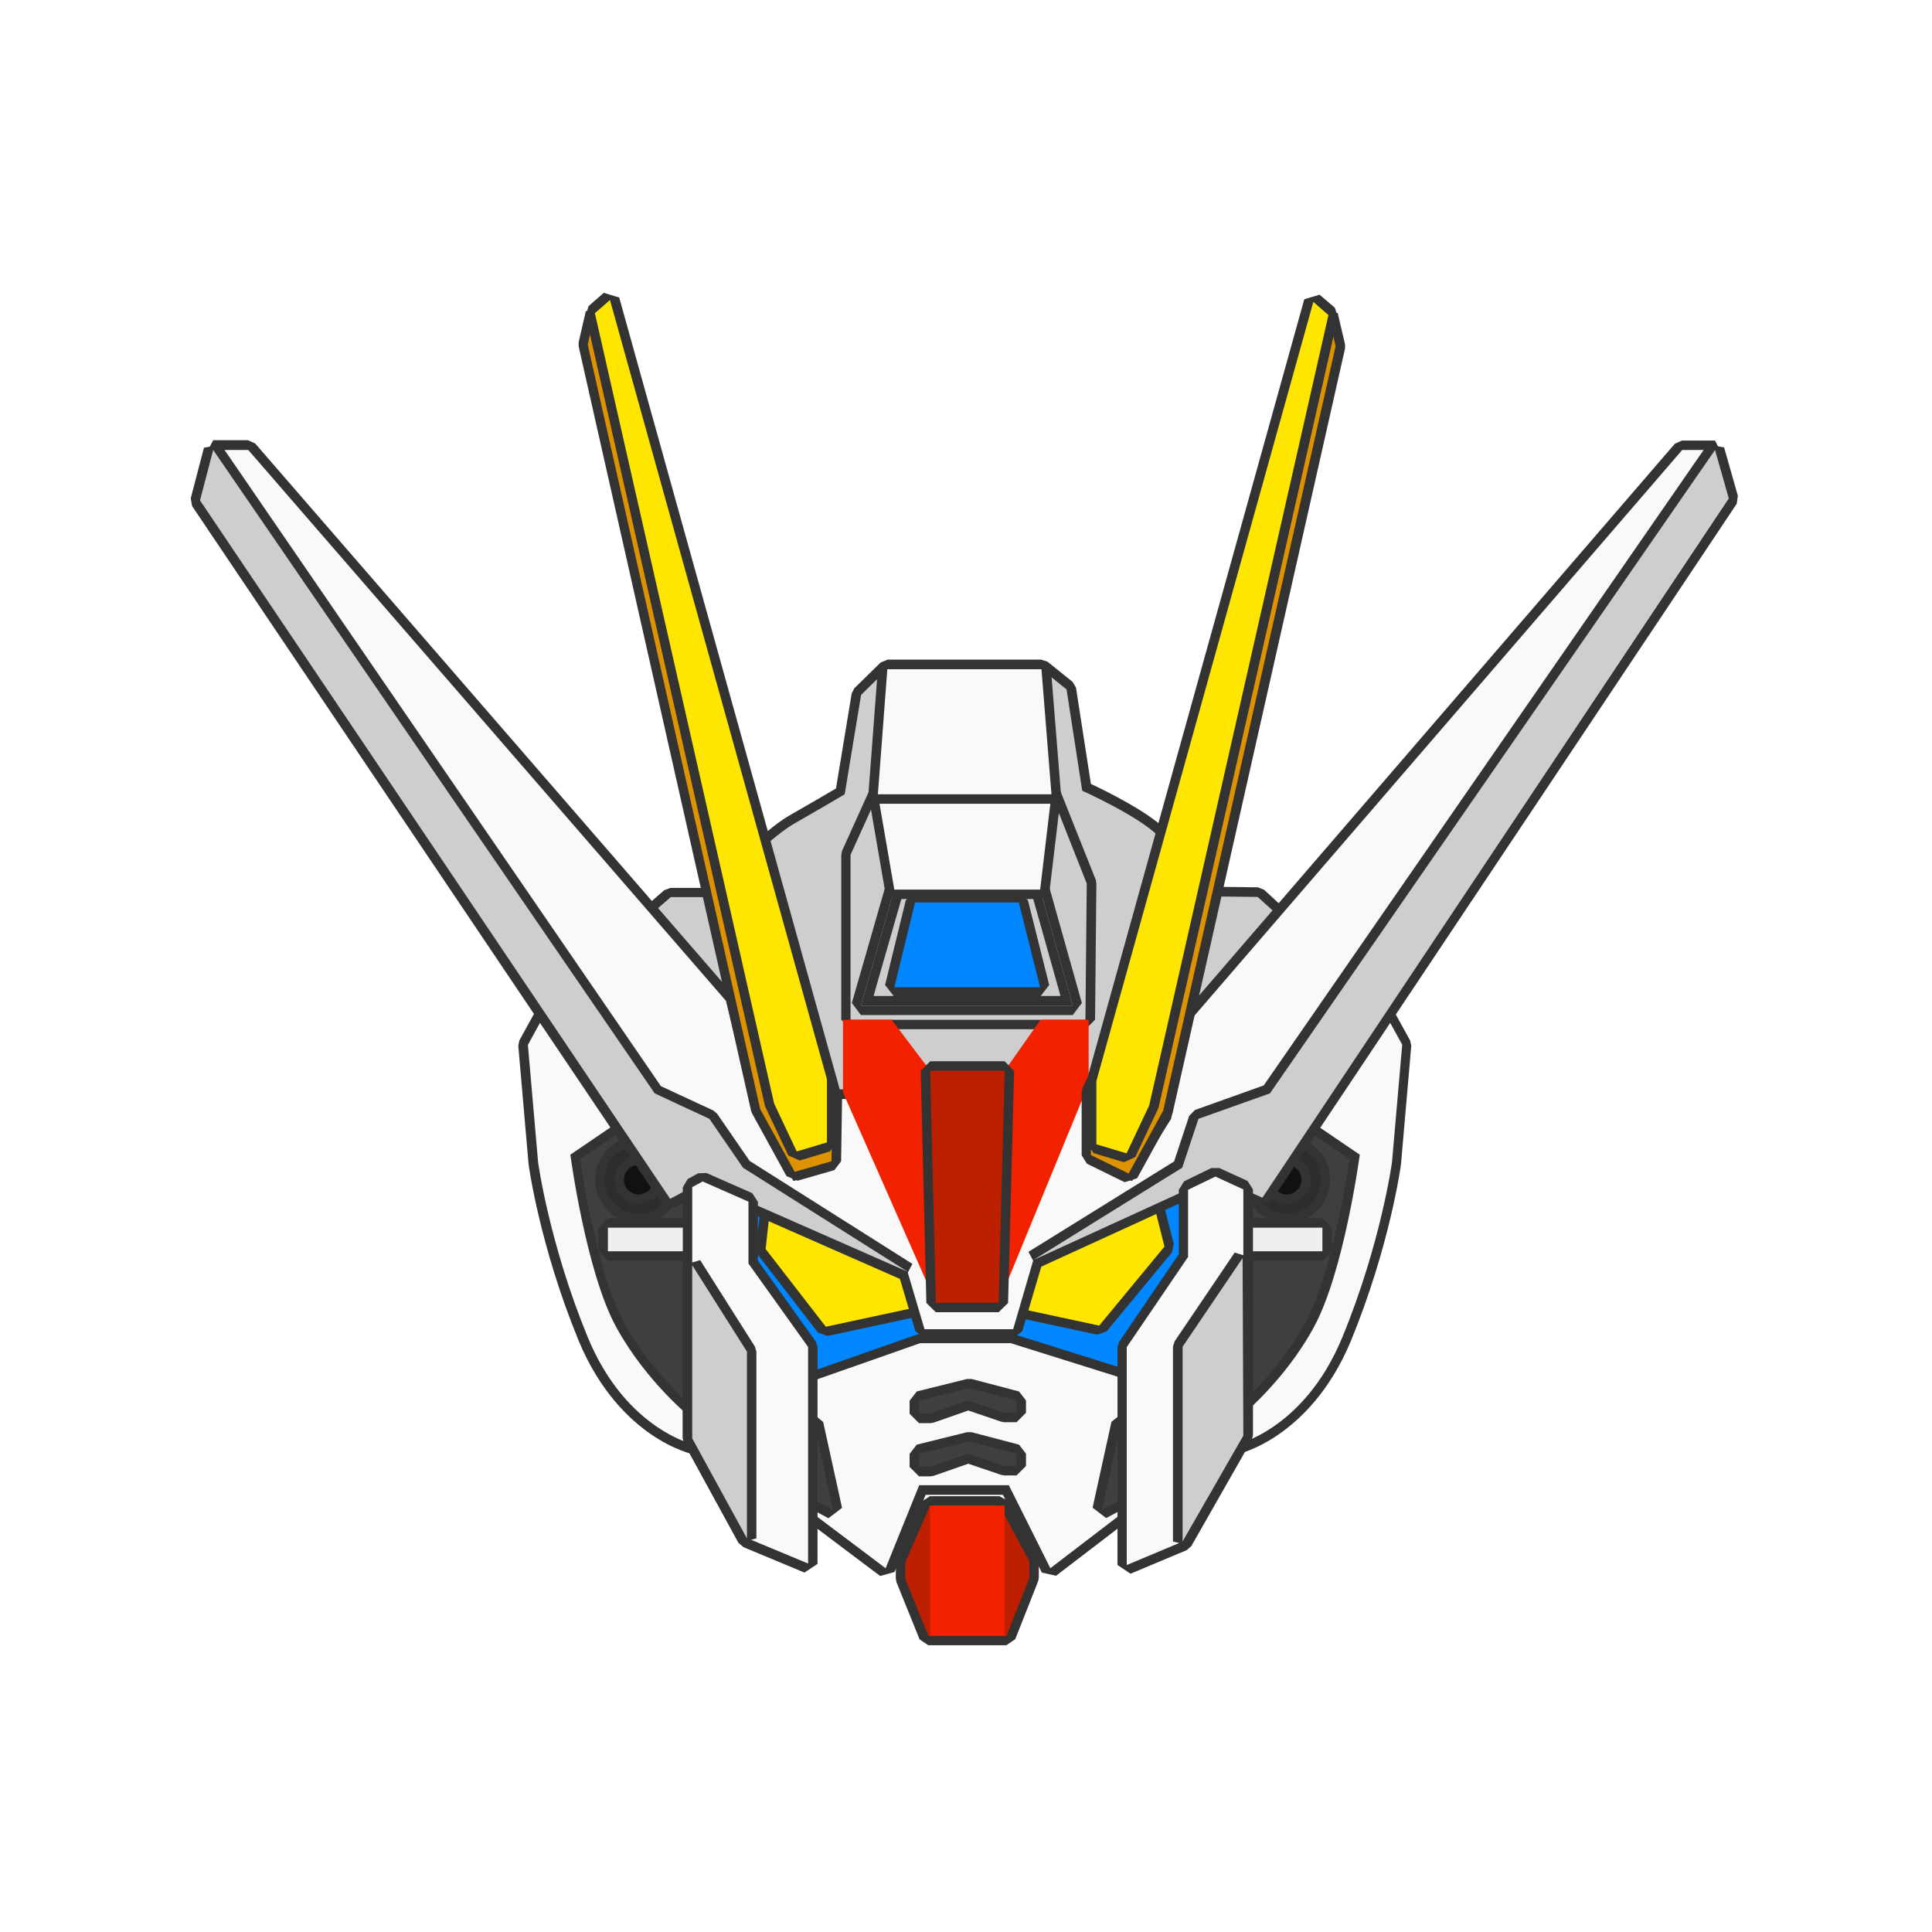
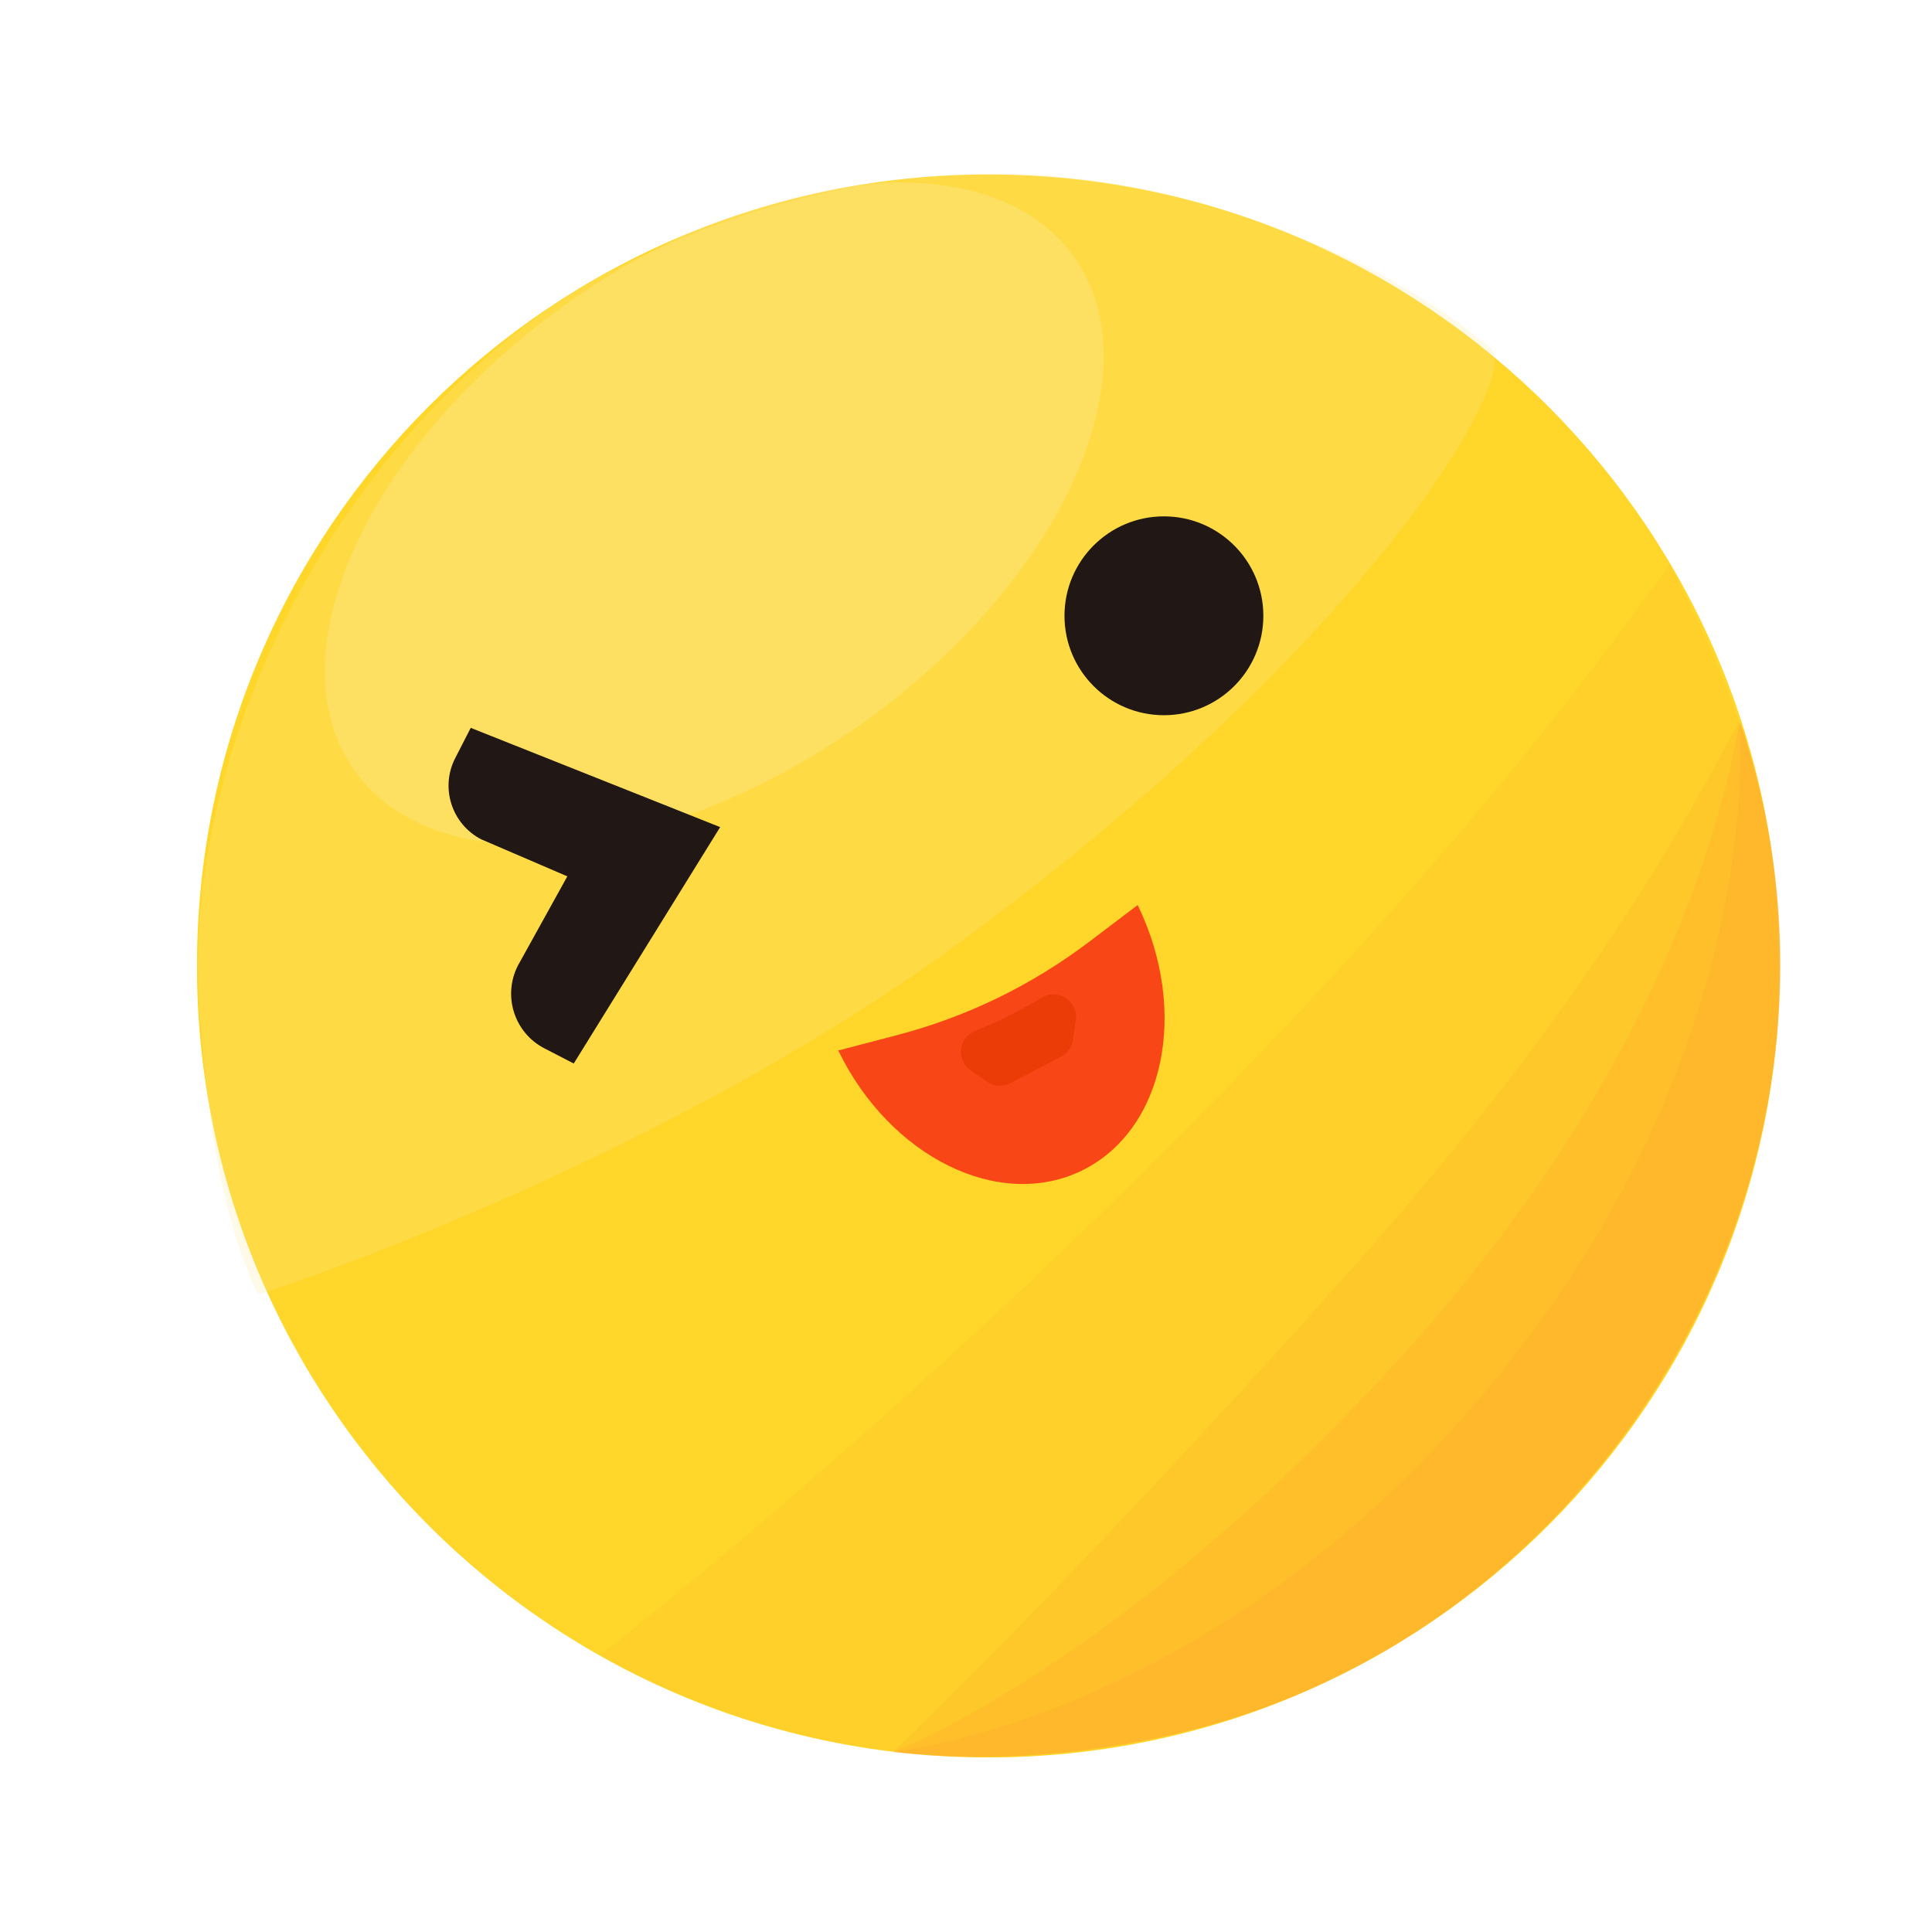
- <svg xmlns="http://www.w3.org/2000/svg" t="1600001003954" class="icon" viewBox="0 0 1024 1024" version="1.1" p-id="7137" width="200" height="200">
-   <path d="M440.7 581.2l-1.6-0.6-48.1-39.5-4.1 0.3-2.6-1.9-2-7.9-39.3-45.4 0.2-3.5 10.6-9.2 1.6-0.6h21c4.7-5 28.9-30.4 42.9-38.5 12.4-7.2 22.8-13.2 26-15.1l8.5-51.5 0.7-1.4 14-13.7 1.7-0.7H552l1.6 0.5 13.3 10.7 0.9 1.6 8.1 52.3c5.8 2.7 30.1 14.2 39.8 23.9 9.5 9.5 22.8 26.9 26.2 31.3l24.8 0.3 1.7 0.7 11.6 10.5 0.2 3.5-43 49.9-0.4 0.4-57 43-1.5 0.5H440.7z" fill="#CECECE" p-id="7138" />
-   <path d="M552 354.7l13.3 10.7 8.3 53.7s29.7 13.3 40.3 24c10.7 10.7 26.7 32 26.7 32l26 0.3 11.6 10.5-43 49.9-57 43H440.7l-48.9-40.2-5.1 0.4-2.1-8.5-39.7-45.8 10.6-9.2h22.1s28.1-30.2 43.1-38.8 27-15.7 27-15.7l8.7-52.7 14-13.7H552m0-4.9h-81.7l-3.5 1.4-14 13.7-1.4 2.8-8.3 50.3c-4 2.4-13.7 8-25 14.5-13.6 7.9-36.6 31.7-42.7 38.2h-20l-3.3 1.2-10.6 9.2-0.5 7 38.9 44.9 1.8 7.3 5.3 3.8 3-0.3 47.3 38.9 3.2 1.1H578l3-1 57-43 0.8-0.7 43-49.9-0.4-7-11.4-10.5-3.3-1.3-23.6-0.3c-4.3-5.6-16.6-21.6-25.6-30.6-9.4-9.4-31.8-20.4-39.3-23.9l-7.9-51-1.8-3.1-13.3-10.7-3.2-1z" fill="#333333" p-id="7139" />
-   <path d="M657.8 749.7V634.2l0.8-1.8 37.8-34.5 3.1-0.2 22 15.8 1 2.3c-0.3 2.4-7.4 57.9-17.7 78.6-10.3 20.6-41.3 55.6-42.6 57l-4.4-1.7z" fill="#3F3F3F" p-id="7140" />
-   <path d="M698 599.7l22 15.8s-7.2 57.2-17.5 77.8-42.2 56.5-42.2 56.5V634.2l37.7-34.5m2.9-4.1l-6.3 0.4-37.8 34.5-1.6 3.7v115.5l8.7 3.3c1.3-1.5 32.6-36.7 43-57.6 10.5-21 17.7-77 18-79.4l-2-4.7-22-15.7z" fill="#333333" p-id="7141" />
-   <path d="M362.1 748.7c-1.3-1.5-32.3-36.5-42.6-57-10.3-20.6-17.4-76.2-17.7-78.6l1-2.3 22-15.8 3.1 0.2 37.8 34.5 0.8 1.8V747l-4.4 1.7z" fill="#3F3F3F" p-id="7142" />
-   <path d="M326.2 597l37.8 34.5V747s-32-36-42.2-56.5-17.5-77.8-17.5-77.8l21.9-15.7m-2.9-4.1l-22 15.8-2 4.7c0.3 2.4 7.5 58.3 18 79.4 10.4 20.9 41.7 56.1 43 57.6l8.7-3.3V631.5l-1.6-3.7-37.8-34.5-6.3-0.4z" fill="#333333" p-id="7143" />
-   <path d="M338.5 645.8c-11.3 0-20.5-9.2-20.5-20.5s9.2-20.5 20.5-20.5S359 614 359 625.3s-9.2 20.5-20.5 20.5z" fill="#2D2D2D" p-id="7144" />
-   <path d="M338.5 607.3c9.9 0 18 8.1 18 18s-8.1 18-18 18-18-8.1-18-18c0-10 8.1-18 18-18m0-5c-12.7 0-23 10.3-23 23s10.3 23 23 23 23-10.3 23-23-10.3-23-23-23z" fill="#333333" p-id="7145" />
-   <path d="M338.5 635.5c-5.7 0-10.2-4.6-10.2-10.2s4.6-10.2 10.2-10.2 10.2 4.6 10.2 10.2-4.5 10.2-10.2 10.2z" fill="#111111" p-id="7146" />
-   <path d="M338.5 617.5c4.3 0 7.8 3.5 7.8 7.8s-3.5 7.8-7.8 7.8-7.8-3.5-7.8-7.8 3.5-7.8 7.8-7.8m0-5c-7 0-12.8 5.7-12.8 12.8s5.7 12.8 12.8 12.8 12.8-5.7 12.8-12.8-5.8-12.8-12.8-12.8z" fill="#333333" p-id="7147" />
-   <path d="M682 645.8c-11.3 0-20.5-9.2-20.5-20.5s9.2-20.5 20.5-20.5 20.5 9.2 20.5 20.5-9.2 20.5-20.5 20.5z" fill="#2D2D2D" p-id="7148" />
-   <path d="M682 607.3c9.9 0 18 8.1 18 18s-8.1 18-18 18-18-8.1-18-18c0-10 8.1-18 18-18m0-5c-12.7 0-23 10.3-23 23s10.3 23 23 23 23-10.3 23-23-10.3-23-23-23z" fill="#333333" p-id="7149" />
-   <path d="M682 635.5c-5.7 0-10.2-4.6-10.2-10.2S676.3 615 682 615s10.2 4.6 10.2 10.2-4.5 10.3-10.2 10.3z" fill="#111111" p-id="7150" />
-   <path d="M682 617.5c4.3 0 7.8 3.5 7.8 7.8s-3.5 7.8-7.8 7.8-7.8-3.5-7.8-7.8 3.5-7.8 7.8-7.8m0-5c-7 0-12.8 5.7-12.8 12.8S675 638 682 638s12.8-5.7 12.8-12.8-5.8-12.7-12.8-12.7z" fill="#333333" p-id="7151" />
-   <path d="M322.2 665.7l-2.5-2.5v-12.5l2.5-2.5h44.7l2.5 2.5v12.5l-2.5 2.5z" fill="#EFEFEF" p-id="7152" />
-   <path d="M366.9 650.7v12.5h-44.7v-12.5h44.7m0-5h-44.7l-5 5v12.5l5 5h44.7l5-5v-12.5l-5-5z" fill="#333333" p-id="7153" />
-   <path d="M656.6 665.7l-2.5-2.5v-12.5l2.5-2.5h44.3l2.5 2.5v12.5l-2.5 2.5z" fill="#EFEFEF" p-id="7154" />
-   <path d="M700.9 650.7v12.5h-44.3v-12.5h44.3m0-5h-44.3l-5 5v12.5l5 5h44.3l5-5v-12.5l-5-5z" fill="#333333" p-id="7155" />
-   <path d="M368.4 768.5c-1.6-0.3-38.4-8.4-59.2-58.8-20.4-49.5-26.4-92.9-26.4-93.4l-5.5-62.4 0.3-1.4 9.2-16.7 4.3-0.2 38.3 58-0.7 3.4-23.7 16.1c1.4 9.7 9.5 62.7 23.8 88.9 15.6 28.7 39.5 47.8 39.7 48l0.9 2v9.7l1.7 3.1-2.7 3.7z" fill="#F9F9F9" p-id="7156" />
-   <path d="M289 537l38.3 58-25 17s8.2 61.8 24.2 91.2 40.4 48.8 40.4 48.8v10.3l2 3.7s-36.9-7.5-57.4-57.3-26.3-92.7-26.3-92.7l-5.4-62.2L289 537m4.1-2.7l-8.6 0.4-9.2 16.7-0.6 2.8 5.4 62.2v0.2c0.2 1.8 6.1 44.2 26.6 94 11.1 26.8 26.9 41.7 38.2 49.5 12.5 8.6 22.4 10.7 22.8 10.8l5.4-7.3-1.4-2.6v-9l-1.9-3.9c-0.2-0.2-23.8-19-39.1-47.2-13.4-24.7-21.4-73.8-23.3-86.5l22.4-15.2 1.4-6.9-38.1-58z" fill="#333333" p-id="7157" />
-   <path d="M651.9 764.8l1.7-3.1V752l0.9-2c0.2-0.2 24.2-19.3 39.7-48 14.2-26.2 22.4-79.2 23.8-88.9L694.3 597l-0.7-3.4 38.3-58 4.3 0.2 9.2 16.7 0.3 1.4-5.5 62.4c-0.1 0.4-6 43.9-26.4 93.4-20.8 50.4-57.6 58.5-59.2 58.8l-2.7-3.7z" fill="#F9F9F9" p-id="7158" />
-   <path d="M734 537l9.2 16.7-5.4 62.2s-5.8 43-26.3 92.8-57.4 57.3-57.4 57.3l2-3.7V752s24.4-19.2 40.4-48.8 24.2-91.2 24.2-91.2l-25-17 38.3-58m-4.2-2.7l-38.3 58 1.4 6.9 22.4 15.2c-1.9 12.7-9.9 61.8-23.3 86.5-15.3 28.3-38.8 47-39.1 47.2L651 752v9.1l-1.4 2.6 5.4 7.3c0.4-0.1 10.4-2.2 22.8-10.8 11.3-7.8 27.1-22.7 38.2-49.5 20.5-49.8 26.4-92.2 26.6-94v-0.2l5.4-62.2-0.6-2.8-9.2-16.7-8.4-0.5z" fill="#333333" p-id="7159" />
-   <path d="M456.3 535.5l-2.4-3.2 17.7-61.5 2.4-1.8h77.3l2.4 1.8 17.4 61.5-2.4 3.2z" fill="#CECECE" p-id="7160" />
-   <path d="M551.3 471.5l17.3 61.5H456.3l17.7-61.5h77.3m0-5H474l-4.8 3.6-17.7 61.5 4.8 6.4h112.3l4.8-6.4-17.3-61.5-4.8-3.6z" fill="#333333" p-id="7161" />
-   <path d="M474 525.8l-2.4-3.1 11-45 2.4-1.9h55l2.4 1.9 11.4 45-2.5 3.1z" fill="#0086FF" p-id="7162" />
-   <path d="M540 478.3l11.3 45H474l11-45h55m0-5h-55l-4.9 3.8-11 45 4.9 6.2h77.3l4.8-6.2-11.3-45-4.8-3.8z" fill="#333333" p-id="7163" />
-   <path d="M557.3 421l18.7 47.3-0.7 72.2H450.8v-87.4l14.5-32.1 8.7 50.5-17.7 61.5h112.3l-17.3-61.5 6-50.5m-96.5-2.1L446.3 451l-0.4 2.1v87.4l5 5h124.5l5-5 0.7-72.2-0.3-1.9-18.8-47.2-9.6 1.2-6 50.5 0.2 1.9 15.5 55.1H463l15.8-55.1 0.1-2.2-8.7-50.5-9.4-1.2z" fill="#333333" p-id="7164" />
-   <path d="M425.2 733.2v-18.4l-30.6-43.6-0.5-1.4v-32.9l3.5-2.3 84.4 37.2 1.3 1.5 8.6 28.7h43.2l2.7-9.2 2.9-1.8 41 8.9 32.8-39.8-5.3-21 1.4-2.9 18.1-7.9 3.5 2.3v35.6l-0.4 1.5-32 47.1v16.4l-3.3 2.4-60.9-19.1h-47.4l-59.6 21.1z" fill="#0086FF" p-id="7165" />
-   <path d="M629.7 630.6v35.6L597.2 714v17.2L536 712h-48.2l-60 21.2V714l-31.1-44.2V637l84.3 37 9 30.5h47l3.2-11 42.4 9.1 34.6-41.9-5.6-22.2 18.1-7.9m-2-4.6l-18.1 7.9-2.9 5.8 5 19.8-31.1 37.6-39.4-8.5-5.9 3.5-2.2 7.4h-39.5l-8-26.9-2.8-3.2-84.3-37.1-7 4.6v32.8l0.9 2.9 30.2 43v17.7l6.7 4.7 59.2-21h46.6l60.5 19 6.5-4.8v-15.7l31.6-46.5 0.9-2.8v-35.6l-6.9-4.6z" fill="#333333" p-id="7166" />
-   <path d="M435.7 704.8l-31.9-41.3-0.5-1.8 2.2-20 3.5-2 73 32.1 1.3 1.5 5.6 18.7-1.9 3.1-48.8 10.6z" fill="#FFE600" p-id="7167" />
-   <path d="M408 641.9l73 32.1 5.5 18.7-48.8 10.5-31.9-41.2 2.2-20.1m2-4.5l-7 4-2.3 20.1 1 3.6 31.9 41.2 5 1.8 48.8-10.5 3.7-6.3-5.5-18.7-2.8-3.2-72.8-32z" fill="#333333" p-id="7168" />
-   <path d="M539.7 695.9l-1.9-3.1 7.6-25.8 1.3-1.5 63.9-29.3 3.5 1.7 5.6 22.2-0.5 2.2-34.6 41.9-2.5 0.9z" fill="#FFE600" p-id="7169" />
-   <path d="M611.6 638.5l5.6 22.2-34.6 41.9-42.4-9.1 7.5-25.7 63.9-29.3m-2-4.5l-63.9 29.2-2.7 3.1-7.5 25.7 3.7 6.3 42.4 9.1 4.9-1.7 34.6-41.9 1-4.4-5.6-22.2-6.9-3.2z" fill="#333333" p-id="7170" />
-   <path d="M490 707l-2.4-1.8-8.8-29.5-86.3-54.7-0.8-0.7-17.3-25.3-28.4-13.2-1.1-0.9-233.9-341 2-3.9h18.5l1.9 0.9 253.2 292 0.5 1 15.4 62.1 19.1 31 19.7-6.9v-33.6l2.5-2.5h131.7l2.5 2.5v31l21 9.3 19.3-30.7 10.4-52.1 0.5-1.1 260.4-302 1.9-0.9H909l2.1 3.9-236.1 341-1.2 1-36.7 13.1-8.2 24.7-1.1 1.3-77.9 48.4-10.5 35.8-2.4 1.8z" fill="#F9F9F9" p-id="7171" />
-   <path d="M909 238.5l-236 341-37.9 13.5-8.6 25.9-78.8 48.9-10.7 36.7h-47l-9-30.5-87.1-55.1-17.8-25.9-29-13.5-234-341h18.5l253.2 292 15.5 62.5 20.3 33 23.3-8.1v-35.4h131.7v32.7L600 626l20.7-33 10.5-52.5 260.4-302H909m0-5h-17.5l-3.8 1.7-260.4 302-1.1 2.3-10.3 51.6-17.9 28.5-17.6-7.8v-29.4l-5-5H443.8l-5 5v31.8l-16.2 5.6-17.8-28.9-15.3-61.8-1.1-2.1-253.2-292-3.8-1.7H113l-4.1 7.8 234 341 2 1.7 27.8 12.9 17 24.7 1.4 1.4 85.6 54.1 8.5 28.7 4.8 3.6h47l4.8-3.6L552 671l77.1-47.8 2.1-2.7 7.8-23.6 35.6-12.7 2.4-1.9 236-341-4-7.8z m0 10z" fill="#333333" p-id="7172" />
-   <path d="M372.5 629l-16.1 8.7-3.3-0.8L104 266.6l-0.4-2 7-26.7 4.5-0.8 233.6 340.4 28.4 13.3 1 0.8 17.5 25.5 86.7 54.8-2.4 4.4z" fill="#CECECE" p-id="7173" />
-   <path d="M113 238.5l234 341 29 13.5 17.8 25.9L481 674l-108.6-47.8-17.2 9.2L106 265.2l7-26.7m4.1-2.8l-9 1.6-7 26.8 0.7 4.1L351 638.4l6.5 1.6 15-8.1 106.4 46.8 4.7-8.8-86.3-54.6-17.2-25-2-1.7-27.8-12.9-233.2-340z" fill="#333333" p-id="7174" />
-   <path d="M546.4 665.6l78-48.3 8.3-25.1 1.5-1.5 37.2-13.3 235.5-340.3 4.5 0.7 7.4 25.7-0.4 2.1-247.2 370.5-3.1 0.9-23.9-10.6-95.4 43.6z" fill="#CECECE" p-id="7175" />
-   <path d="M909 238.5l7.3 25.7-247.2 370.6-24.9-11.1-96.4 44.1 78.8-48.9 8.6-25.9 37.9-13.5 235.9-341m-4.1-2.8L669.8 575.3l-36.4 13-3.1 3.1-8 24.2-77.2 47.9 4.7 8.8 94.4-43.2 22.8 10.2 6.2-1.8L920.5 267l0.6-4.2-7.3-25.7-8.9-1.4z" fill="#333333" p-id="7176" />
-   <path d="M446.8 540.5V579L496 690.5h33.3l47.7-116v-34h-25.5l-19 27H493l-20.4-27z" fill="#F22200" p-id="7177" />
-   <path d="M426.7 802.2l-0.9-2v-67.3l1.6-2.4 59.5-20.9 0.9-0.1H536l0.8 0.1 61.2 19.3 1.8 2.3v69l-1 2-40.5 31-3.8-0.8-21.3-42.6h-44.3l-17.1 42.4-3.8 1z" fill="#F9F9F9" p-id="7178" />
-   <path d="M536 712l61.2 19.2v69l-40.5 31-22-44h-47.5l-17.8 44-41.2-31v-67.4l59.5-20.9H536m0-4.9h-48.2l-1.7 0.3-59.5 20.9-3.3 4.7v67.4l2 4 41.2 31 7.6-2.1 16.5-40.9h41l20.6 41.2 7.5 1.7 40.5-31 2-4v-69l-3.5-4.8-61.2-19.2-1.5-0.2z" fill="#333333" p-id="7179" />
-   <path d="M431.5 797.7l-1.3-1.9-4.4-37.7v-3.4l2.4-2.5h3.3l2.4 1.9 10 45.5-3.6 2.8z" fill="#3F3F3F" p-id="7180" />
-   <path d="M431.5 754.7l10 45.5-8.8-4.7-4.4-37.7v-3.2h3.2m0-4.9h-3.2l-5 5V758.5l4.4 37.7 2.6 3.8 8.8 4.7 7.2-5.5-10-45.5-4.8-4z" fill="#333333" p-id="7181" />
-   <path d="M581.6 799.6l10-45.5 2.4-1.9h3.2l2.6 2.5v3.1l-0.1 0.3-4.4 37.7-1.3 1.9-8.8 4.7z" fill="#3F3F3F" p-id="7182" />
-   <path d="M597.2 754.7v3.2l-4.4 37.7-8.8 4.7 10-45.5h3.2m0-5.1H594l-4.9 3.9-10 45.5 7.2 5.5 8.8-4.7 2.6-3.8 4.4-37.7V754.6l-4.9-4.9z" fill="#333333" p-id="7183" />
-   <path d="M492 869.5l-2.3-1.6-12.2-30.2-0.2-0.9v-8.6l0.2-1 13.1-30.2 2.3-1.5h36.9l2.2 1.3 15.8 29.6 0.3 1.2v8.5l-0.2 0.9-12.1 30.9-2.3 1.6z" fill="#BC2000" p-id="7184" />
-   <path d="M529.8 798l15.8 29.6v8.6L533.5 867H492l-12.2-30.2v-8.6l13.1-30.2h36.9m0-5h-36.9l-4.6 3-13.1 30.2-0.4 2v8.6l0.4 1.9 12.2 30.2 4.6 3.1h41.4l4.7-3.2 12.2-30.9 0.3-1.8v-8.6l-0.6-2.4-15.8-29.6-4.4-2.5z" fill="#333333" p-id="7185" />
-   <path d="M474 474l-2.5-2.1-8.6-50.5 2.4-2.9h92l2.5 2.8-6 50.5-2.5 2.2z" fill="#F9F9F9" p-id="7186" />
-   <path d="M557.3 421l-6 50.5H474l-8.7-50.5h92m0-5h-92l-4.9 5.8 8.7 50.5 4.9 4.2h77.3l5-4.4 6-50.5-5-5.6z m0 10z" fill="#333333" p-id="7187" />
-   <path d="M419.1 622.3L400.8 589l-0.3-0.7-91.4-405.2v-1.2l3.8-16.5h4.9l94.9 418.7 11 23.2 12.1-3.6V572l4.9-0.7 3 10.7v0.7l-0.5 32.8-1.8 2.4-19.5 5.6z" fill="#DD9300" p-id="7188" />
-   <path d="M315.3 166l95 418.9 12 25.4 16-4.8V572l2.9 10.6-0.5 32.9-19.5 5.6-18.3-33.3-91.4-405.2 3.8-16.6m-4.8-1.1l-3.8 16.5v2.2l91.4 405.2 0.5 1.3 18.3 33.3 5.8 2.4 19.5-5.6 3.6-4.7 0.5-32.9-0.2-1.4-2.9-10.6-9.8 1.3v29.8l-8.3 2.5-9.9-21.1-94.9-418.3-9.8 0.1z" fill="#333333" p-id="7189" />
-   <path d="M577.1 614.5l-1.4-2.3v-33.4l0.3-1.2 2.9-5.7 4.7 1.1v31.7l12.2 3.6 10.9-23.2 95-418.7h4.9l3.8 16.5v1.2L619 589.3l-0.3 0.7-18.3 33.3-3.3 1z" fill="#DD9300" p-id="7190" />
-   <path d="M704.1 167l3.8 16.5-91.4 405.2-18.3 33.3-20-9.8v-33.5l2.9-5.8v33.5l16 4.8 12-25.4 95-418.8m4.9-1.1h-9.7l-94.9 418.3-9.9 21.1-8.3-2.5V573l-9.5-2.3-2.9 5.8-0.5 2.3v33.5l2.8 4.5 20 9.8 6.6-2.1 18.3-33.3 0.5-1.3 91.4-405.2v-2.2l-3.9-16.6z" fill="#333333" p-id="7191" />
-   <path d="M420.1 611.4l-12-25.5-0.2-0.5-95-418.8 0.8-2.5 8-7 4 1.2 115 413 0.1 0.7v33.5l-1.7 2.4-16 4.8z" fill="#FFE600" p-id="7192" />
-   <path d="M323.3 159l115 413v33.5l-16 4.8-12-25.4-95-418.9 8-7m-3.3-3.8l-8 7-1.6 4.9 95 418.9 0.4 1 12 25.4 6 2.7 16-4.8 3.6-4.8V572l-0.2-1.3-115-413-8.2-2.5z" fill="#333333" p-id="7193" />
-   <path d="M580.4 608.9l-1.8-2.4V573l0.1-0.7 115-413 4.1-1.2 8 7 0.8 2.5-95 418.8-0.2 0.5-12 25.5-3 1.3z" fill="#FFE600" p-id="7194" />
-   <path d="M696.1 160l8 7-95 418.9-12 25.4-16-4.8V573l115-413m3.3-3.8l-8.1 2.4-115 413-0.2 1.3v33.5l3.6 4.8 16 4.8 6-2.7 12-25.4 0.4-1 95-418.9-1.6-4.9-8.1-6.9z" fill="#333333" p-id="7195" />
-   <path d="M394.9 817.6l-1.3-1.1-28.9-53-0.3-1.2V629.2l1.3-2.2 5.5-3h2.2l24.2 10.6 1.5 2.3v32l31.2 43.6 0.5 1.5v114.8l-3.5 2.3z" fill="#F9F9F9" p-id="7196" />
-   <path d="M372.4 626.2l24.3 10.7v32.8l31.6 44.2v114.8l-32.4-13.5-29-53v-133l5.5-3m2-4.5l-4.4 0.2-5.5 3-2.6 4.4v133.1l0.6 2.4 29 53 2.5 2.2 32.4 13.5 6.9-4.6V714l-0.9-2.9-30.7-42.9V637l-3-4.6-24.3-10.7z" fill="#333333" p-id="7197" />
-   <path d="M594.8 829.5V714l0.4-1.4 32-47.1v-34.9l1.4-2.2 14.5-7 2.1-0.1 14.8 6.9 1.5 2.2v130.4l-0.3 1.3-32 56.1-1.2 1.1-29.8 12.5z" fill="#F9F9F9" p-id="7198" />
-   <path d="M644.2 623.6l14.8 6.8v130.4L627 817l-29.8 12.5V714l32.5-47.8v-35.6l14.5-7m2.1-4.5H642l-14.4 7-2.8 4.5v34.1l-31.6 46.5-0.9 2.8v115.5l6.9 4.6 29.8-12.5 2.4-2.1 32-56.2 0.7-2.5V630.4l-2.9-4.5-14.9-6.8z" fill="#333333" p-id="7199" />
-   <path d="M624.2 817V713.8l0.5-1.5 31.8-47 4.6 1.4 0.4 94.1-0.3 1.3-32.3 56.1z" fill="#CECECE" p-id="7200" />
-   <path d="M658.6 666.8l0.4 94.1-32.2 56.1V713.8l31.8-47m-4.2-2.9l-31.8 47-0.9 2.8V817l9.3 2.5 32.2-56.2 0.7-2.5-0.4-94.1-9.1-2.8z" fill="#333333" p-id="7201" />
-   <path d="M364.7 763.5l-0.3-1.2v-91.7l4.6-1.4 28.9 45.8 0.4 1.4v98.9l-4.7 1.2z" fill="#CECECE" p-id="7202" />
-   <path d="M366.9 670.6l29 45.8v99l-29-53v-91.8m4.2-2.7l-9.2 2.7v91.8l0.6 2.4 29 53 9.4-2.4v-99l-0.8-2.7-29-45.8z" fill="#333333" p-id="7203" />
-   <path d="M487.1 779.9l-2.5-2.5v-6.9l1.9-2.4 26.6-6.6h1.2l25.1 6.6 1.8 2.4v6.5l-2.4 2.5h-6.6l-0.8-0.1-18.2-6.3-19.1 6.7-0.9 0.1z" fill="#3F3F3F" p-id="7204" />
-   <path d="M513.7 763.9l25.1 6.6v6.5h-6.6l-19-6.5-19.9 6.9h-6.2v-6.9l26.6-6.6m-1.2-4.8l-26.6 6.6-3.8 4.9v6.9l5 5h6.2l1.6-0.3 18.3-6.4 17.4 5.9 1.6 0.3h6.6l5-5v-6.5l-3.7-4.8-25.1-6.6h-2.5z" fill="#333333" p-id="7205" />
-   <path d="M487.1 751.7l-2.5-2.5v-6.9l1.9-2.4 26.6-6.6h1.2l25.1 6.6 1.8 2.4v6.5l-2.4 2.5h-6.6l-0.8-0.1-18.2-6.3-19.1 6.7-0.9 0.1z" fill="#3F3F3F" p-id="7206" />
-   <path d="M513.7 735.7l25.1 6.6v6.5h-6.6l-19-6.5-19.9 6.9h-6.2v-6.9l26.6-6.6m-1.2-4.8l-26.6 6.6-3.8 4.9v6.9l5 5h6.2l1.6-0.3 18.3-6.4 17.4 5.9 1.6 0.3h6.6l5-5v-6.5l-3.7-4.8-25.1-6.6h-2.5z" fill="#333333" p-id="7207" />
-   <path d="M465.3 423.5l-2.5-2.7 5-66.3 2.5-2.3H552l2.5 2.3 5.3 66.3-2.5 2.7z" fill="#F9F9F9" p-id="7208" />
-   <path d="M552 354.7l5.3 66.3h-92l5-66.3H552m0-5h-81.7l-5 4.6-5 66.3 5 5.4h92l5-5.4-5.3-66.3-5-4.6z" fill="#333333" p-id="7209" />
-   <path d="M496 693l-2.5-2.4-3-123 2.5-2.6h39.5l2.5 2.6-3.2 123-2.5 2.4z" fill="#BC2000" p-id="7210" />
-   <path d="M532.5 567.5l-3.2 123H496l-3-123h39.5m0-5H493l-5 5.1 3 123 5 4.9h33.3l5-4.9 3.2-123-5-5.1z" fill="#333333" p-id="7211" />
-   <path d="M492.9 798h39.6v69h-39.6z" fill="#F22200" p-id="7212" />
+ <svg xmlns="http://www.w3.org/2000/svg" t="1600391645727" class="icon" viewBox="0 0 1024 1024" version="1.1" p-id="3518" width="200" height="200">
+   <path d="M523.9 511.98m-419.5 0a419.5 419.5 0 1 0 839 0 419.5 419.5 0 1 0-839 0Z" fill="#FFD629" p-id="3519" />
+   <path d="M885.2 298.58c-1.6-0.6 37.1 68.4 49.5 128.9 46.4 227-99.9 448.6-326.9 495.1-37.9 7.8-75.7 10.1-112.5 7.7-63.2-4.2-123.6-22.8-177.3-53 0 0 348.9-269.7 567.2-578.7z" fill="#FF9A2C" opacity=".1" p-id="3520" />
+   <path d="M922.4 383.38c73.9 216.8-52.8 456-264 525.8-36.7 12.1-108.5 28.3-184.9 19.4 0-0.5 166.62-15.7 313.54-190.74C942.88 552.16 920.2 376.98 922.4 383.38z" fill="#FF9A2C" opacity=".2" p-id="3521" />
+   <path d="M790 184.48c-40.9-34.6-93.6-59.3-155.8-77.3-95.5-27.6-199.4-17.7-300.6 31.5-139.3 67.7-240.1 245.9-227.6 400.2 4.2 52 10.1 101.8 30 145.5 0.5 1 1.6 1.5 2.7 1.2 21.1-6.8 218.8-73.6 375.8-190.3 213.3-158.5 292.3-296.6 275.5-310.8z" fill="#FCE99A" opacity=".24" p-id="3522" />
+   <path d="M188.009 408.575a136 234.3 54.429 1 0 381.157-272.59 136 234.3 54.429 1 0-381.157 272.59Z" fill="#F9F2D7" opacity=".2" p-id="3523" />
+   <path d="M616.9 326.38m-52.7 0a52.7 52.7 0 1 0 105.4 0 52.7 52.7 0 1 0-105.4 0Z" fill="#211715" p-id="3524" />
+   <path d="M381.7 438.38l-77.6 125.3-15.5-8c-16-8.2-22.3-27.9-14.1-43.9l26.2-47.3-45.6-19.6c-15.7-8.1-21.9-27.4-13.8-43.1l8.2-16 132.2 52.6z" fill="#211715" p-id="3525" />
+   <path d="M603 479.68c27.4 56.5 14.1 119.5-29.7 140.8s-101.6-7.2-129-63.7l30.6-8c37.4-9.7 72.1-26.6 102.9-50l25.2-19.1z" fill="#F94616" p-id="3526" />
+   <path d="M514.5 567.38l8.8 6c3.6 2.5 8.3 2.8 12.2 0.7l26.9-14c3.4-1.8 5.7-5.1 6.3-8.9l1.5-10.5c1.4-10-9.4-17.1-18-11.9-9.1 5.5-20.9 11.8-35.4 17.7-8.8 3.6-10.1 15.5-2.3 20.9z" fill="#E53600" opacity=".68" p-id="3527" />
+   <path d="M922.4 383.38c73.9 216.8-52.8 456-264 525.8-36.7 12.1-108.5 28.3-184.9 19.4 0-0.5 122.92-45.83 275.21-216.29C910.21 531.51 920.2 376.98 922.4 383.38z" fill="#FF9A2C" opacity=".19" p-id="3528" />
+   <path d="M922.4 383.38c73.9 216.8-52.8 456-264 525.8-36.7 12.1-108.5 28.3-184.9 19.4 0-0.5 89.92-84.69 242.21-255.15C877.21 492.65 920.2 376.98 922.4 383.38z" fill="#FF9A2C" opacity=".15" p-id="3529" />
</svg>
